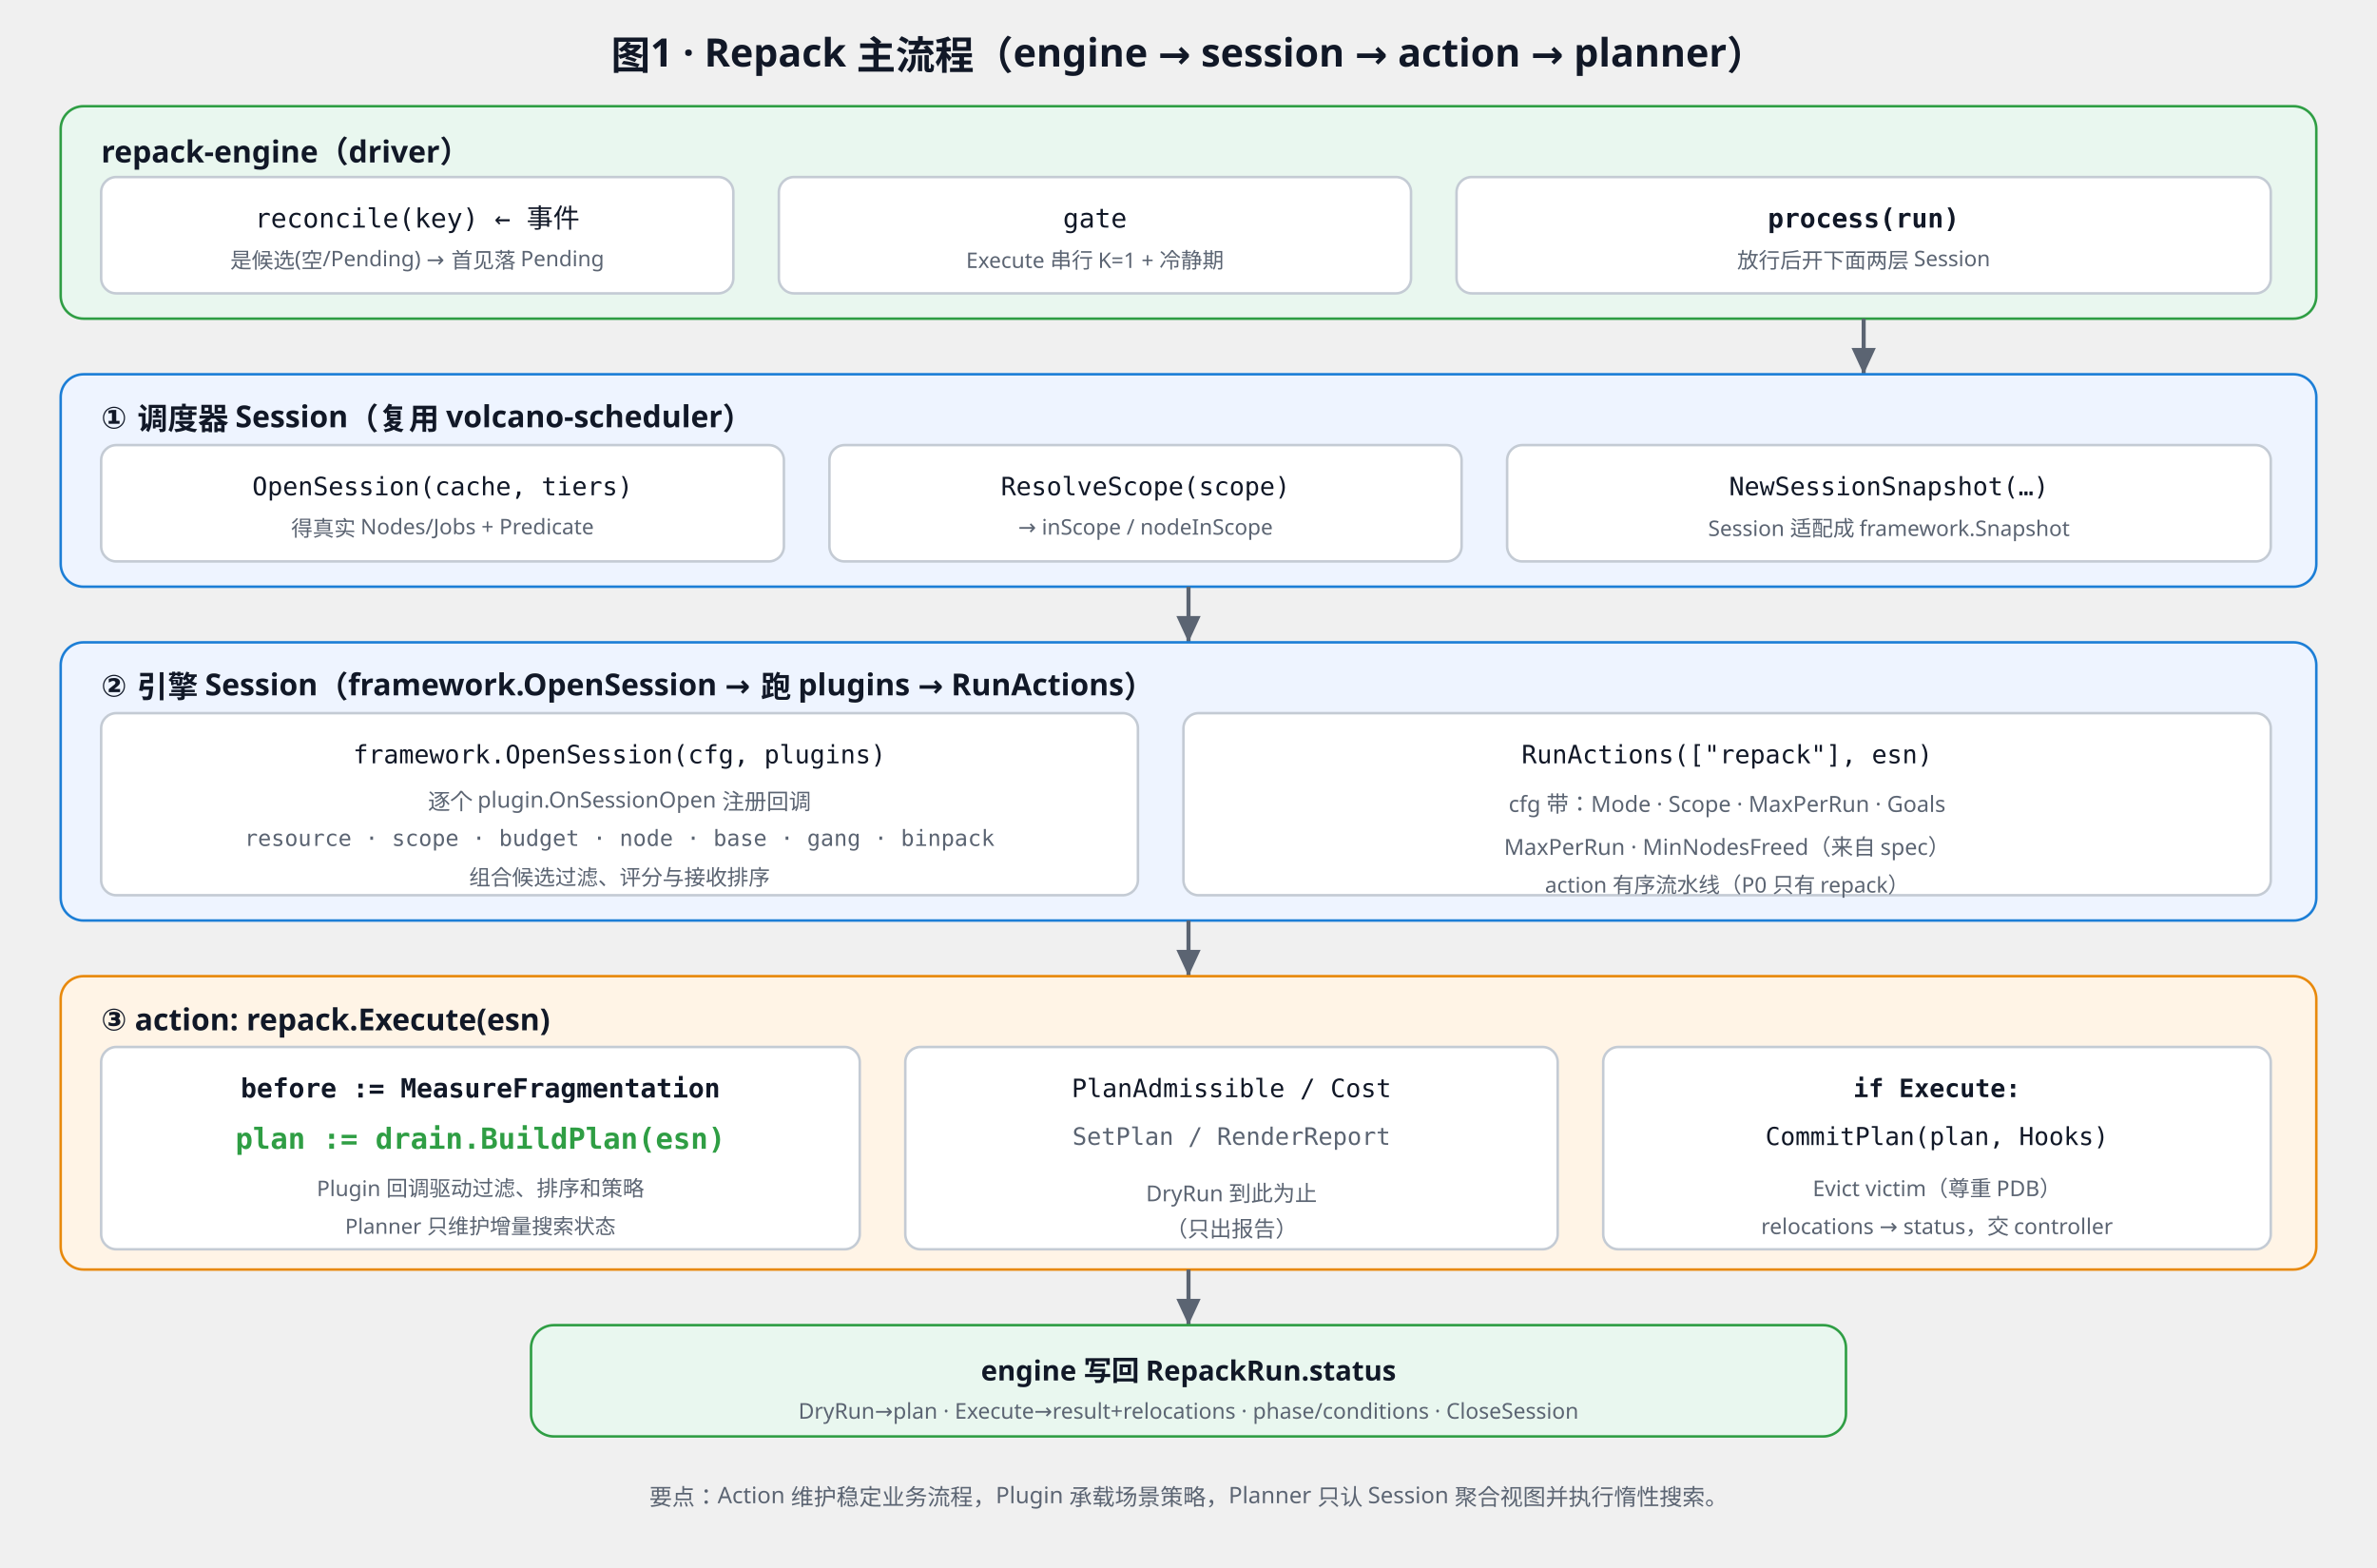
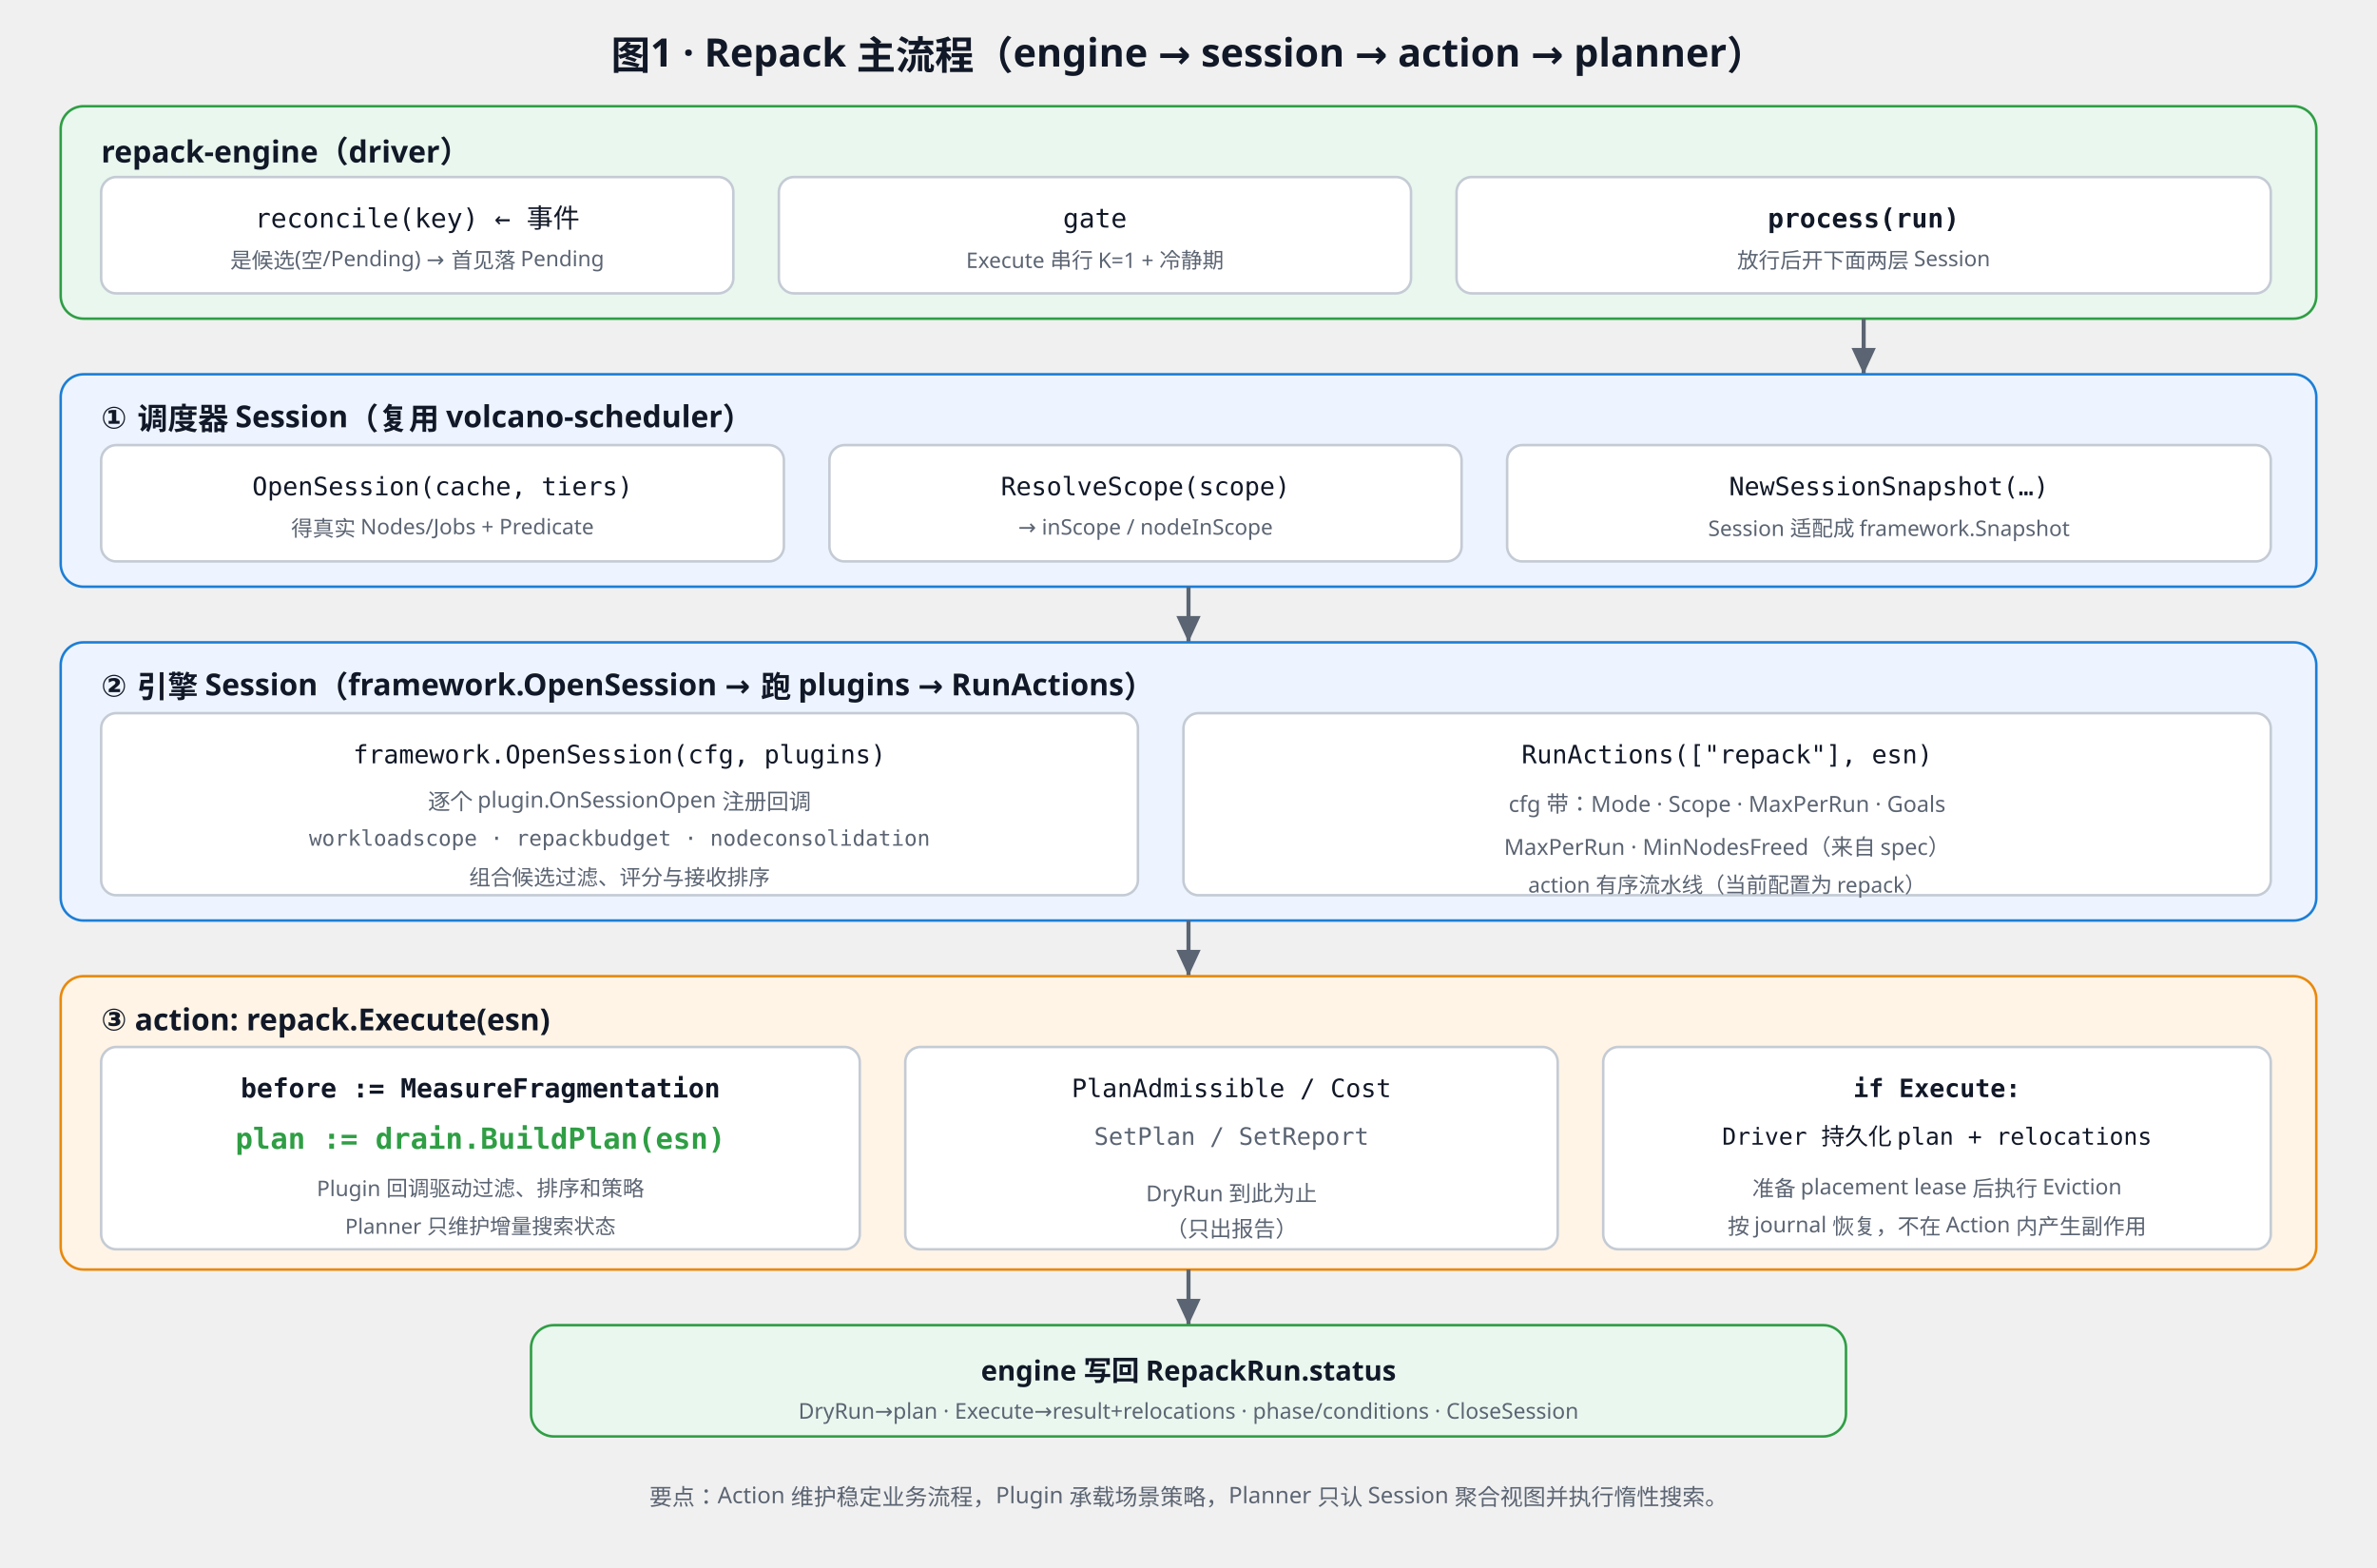
<svg xmlns="http://www.w3.org/2000/svg" viewBox="0 0 940 620" font-family="ui-sans-serif, system-ui, sans-serif" role="img">
  <style>
    .t{fill:#111827;} .s{fill:#5b6472;}
    .m{font-family:ui-monospace,Menlo,monospace;}
    .eng{fill:#e9f7ef;stroke:#2f9e44;}
    .ses{fill:#eef4ff;stroke:#1c7ed6;}
    .act{fill:#fff4e6;stroke:#e8890c;}
    .card{fill:#ffffff;stroke:#c4cbd4;}
    .aw{stroke:#5b6472;fill:none;stroke-width:1.6;}
    text{dominant-baseline:middle;}
  </style>
  <defs>
    <marker id="a" markerWidth="9" markerHeight="9" refX="6.5" refY="3" orient="auto">
      <path d="M0,0 L6.5,3 L0,6 Z" fill="#5b6472" />
    </marker>
  </defs>
  <text x="470" y="22" text-anchor="middle" font-size="15.5" font-weight="700" class="t">图1 · Repack 主流程（engine → session → action → planner）</text>
  <rect x="24" y="42" width="892" height="84" rx="9" class="eng" />
  <text x="40" y="60" font-size="12" font-weight="700" class="t">repack-engine（driver）</text>
  <rect x="40" y="70" width="250" height="46" rx="6" class="card" />
  <text x="165" y="87" text-anchor="middle" font-size="10.5" class="t m">reconcile(key)  ← 事件</text>
  <text x="165" y="103" text-anchor="middle" font-size="8.5" class="s">是候选(空/Pending) → 首见落 Pending</text>
  <rect x="308" y="70" width="250" height="46" rx="6" class="card" />
  <text x="433" y="87" text-anchor="middle" font-size="10.5" class="t m">gate</text>
  <text x="433" y="103" text-anchor="middle" font-size="8.5" class="s">Execute 串行 K=1 + 冷静期</text>
  <rect x="576" y="70" width="322" height="46" rx="6" class="card" />
  <text x="737" y="87" text-anchor="middle" font-size="10.5" font-weight="700" class="t m">process(run)</text>
  <text x="737" y="103" text-anchor="middle" font-size="8.5" class="s">放行后开下面两层 Session</text>
  <path d="M737,126 L737,148" class="aw" marker-end="url(#a)" />
  <rect x="24" y="148" width="892" height="84" rx="9" class="ses" />
  <text x="40" y="166" font-size="12" font-weight="700" class="t">① 调度器 Session（复用 volcano-scheduler）</text>
  <rect x="40" y="176" width="270" height="46" rx="6" class="card" />
  <text x="175" y="193" text-anchor="middle" font-size="10" class="t m">OpenSession(cache, tiers)</text>
  <text x="175" y="209" text-anchor="middle" font-size="8.5" class="s">得真实 Nodes/Jobs + Predicate</text>
  <rect x="328" y="176" width="250" height="46" rx="6" class="card" />
  <text x="453" y="193" text-anchor="middle" font-size="10" class="t m">ResolveScope(scope)</text>
  <text x="453" y="209" text-anchor="middle" font-size="8.5" class="s">→ inScope / nodeInScope</text>
  <rect x="596" y="176" width="302" height="46" rx="6" class="card" />
  <text x="747" y="193" text-anchor="middle" font-size="10" class="t m">NewSessionSnapshot(…)</text>
  <text x="747" y="209" text-anchor="middle" font-size="8.5" class="s">Session 适配成 framework.Snapshot</text>
  <path d="M470,232 L470,254" class="aw" marker-end="url(#a)" />
  <rect x="24" y="254" width="892" height="110" rx="9" class="ses" />
  <text x="40" y="272" font-size="12" font-weight="700" class="t">② 引擎 Session（framework.OpenSession → 跑 plugins → RunActions）</text>
  <rect x="40" y="282" width="410" height="72" rx="6" class="card" />
  <text x="245" y="299" text-anchor="middle" font-size="10" class="t m">framework.OpenSession(cfg, plugins)</text>
  <text x="245" y="317" text-anchor="middle" font-size="8.8" class="s">逐个 plugin.OnSessionOpen 注册回调</text>
-   <text x="245" y="332" text-anchor="middle" font-size="8.8" class="s m">resource · scope · budget · node · base · gang · binpack</text>
+   <text x="245" y="332" text-anchor="middle" font-size="8.5" class="s m">workloadscope · repackbudget · nodeconsolidation</text>
  <text x="245" y="347" text-anchor="middle" font-size="8.5" class="s">组合候选过滤、评分与接收排序</text>
  <rect x="468" y="282" width="430" height="72" rx="6" class="card" />
  <text x="683" y="299" text-anchor="middle" font-size="10" class="t m">RunActions(["repack"], esn)</text>
  <text x="683" y="318" text-anchor="middle" font-size="8.8" class="s">cfg 带：Mode · Scope · MaxPerRun · Goals</text>
  <text x="683" y="335" text-anchor="middle" font-size="8.8" class="s">MaxPerRun · MinNodesFreed（来自 spec）</text>
-   <text x="683" y="350" text-anchor="middle" font-size="8.5" class="s">action 有序流水线（P0 只有 repack）</text>
+   <text x="683" y="350" text-anchor="middle" font-size="8.5" class="s">action 有序流水线（当前配置为 repack）</text>
  <path d="M470,364 L470,386" class="aw" marker-end="url(#a)" />
  <rect x="24" y="386" width="892" height="116" rx="9" class="act" />
  <text x="40" y="404" font-size="12" font-weight="700" class="t">③ action: repack.Execute(esn)</text>
  <rect x="40" y="414" width="300" height="80" rx="6" class="card" />
  <text x="190" y="431" text-anchor="middle" font-size="10.5" font-weight="700" class="t m">before := MeasureFragmentation</text>
  <text x="190" y="451" text-anchor="middle" font-size="11.5" font-weight="700" fill="#2f9e44" class="m">plan := drain.BuildPlan(esn)</text>
  <text x="190" y="470" text-anchor="middle" font-size="8.5" class="s">Plugin 回调驱动过滤、排序和策略</text>
  <text x="190" y="485" text-anchor="middle" font-size="8.3" class="s">Planner 只维护增量搜索状态</text>
  <rect x="358" y="414" width="258" height="80" rx="6" class="card" />
  <text x="487" y="431" text-anchor="middle" font-size="10" class="t m">PlanAdmissible / Cost</text>
-   <text x="487" y="450" text-anchor="middle" font-size="9.5" class="s m">SetPlan / RenderReport</text>
+   <text x="487" y="450" text-anchor="middle" font-size="9.5" class="s m">SetPlan / SetReport</text>
  <text x="487" y="472" text-anchor="middle" font-size="8.7" class="s">DryRun 到此为止</text>
  <text x="487" y="486" text-anchor="middle" font-size="8.7" class="s">（只出报告）</text>
  <rect x="634" y="414" width="264" height="80" rx="6" class="card" />
  <text x="766" y="431" text-anchor="middle" font-size="10" font-weight="700" class="t m">if Execute:</text>
-   <text x="766" y="450" text-anchor="middle" font-size="9.8" class="t m">CommitPlan(plan, Hooks)</text>
-   <text x="766" y="470" text-anchor="middle" font-size="8.6" class="s">Evict victim（尊重 PDB）</text>
-   <text x="766" y="485" text-anchor="middle" font-size="8.6" class="s">relocations → status，交 controller</text>
+   <text x="766" y="450" text-anchor="middle" font-size="9.3" class="t m">Driver 持久化 plan + relocations</text>
+   <text x="766" y="470" text-anchor="middle" font-size="8.6" class="s">准备 placement lease 后执行 Eviction</text>
+   <text x="766" y="485" text-anchor="middle" font-size="8.6" class="s">按 journal 恢复，不在 Action 内产生副作用</text>
  <path d="M470,502 L470,524" class="aw" marker-end="url(#a)" />
  <rect x="210" y="524" width="520" height="44" rx="9" class="eng" />
  <text x="470" y="542" text-anchor="middle" font-size="11" font-weight="700" class="t">engine 写回 RepackRun.status</text>
  <text x="470" y="558" text-anchor="middle" font-size="8.6" class="s">DryRun→plan · Execute→result+relocations · phase/conditions · CloseSession</text>
  <text x="470" y="592" text-anchor="middle" font-size="9" class="s">要点：Action 维护稳定业务流程，Plugin 承载场景策略，Planner 只认 Session 聚合视图并执行惰性搜索。</text>
</svg>
